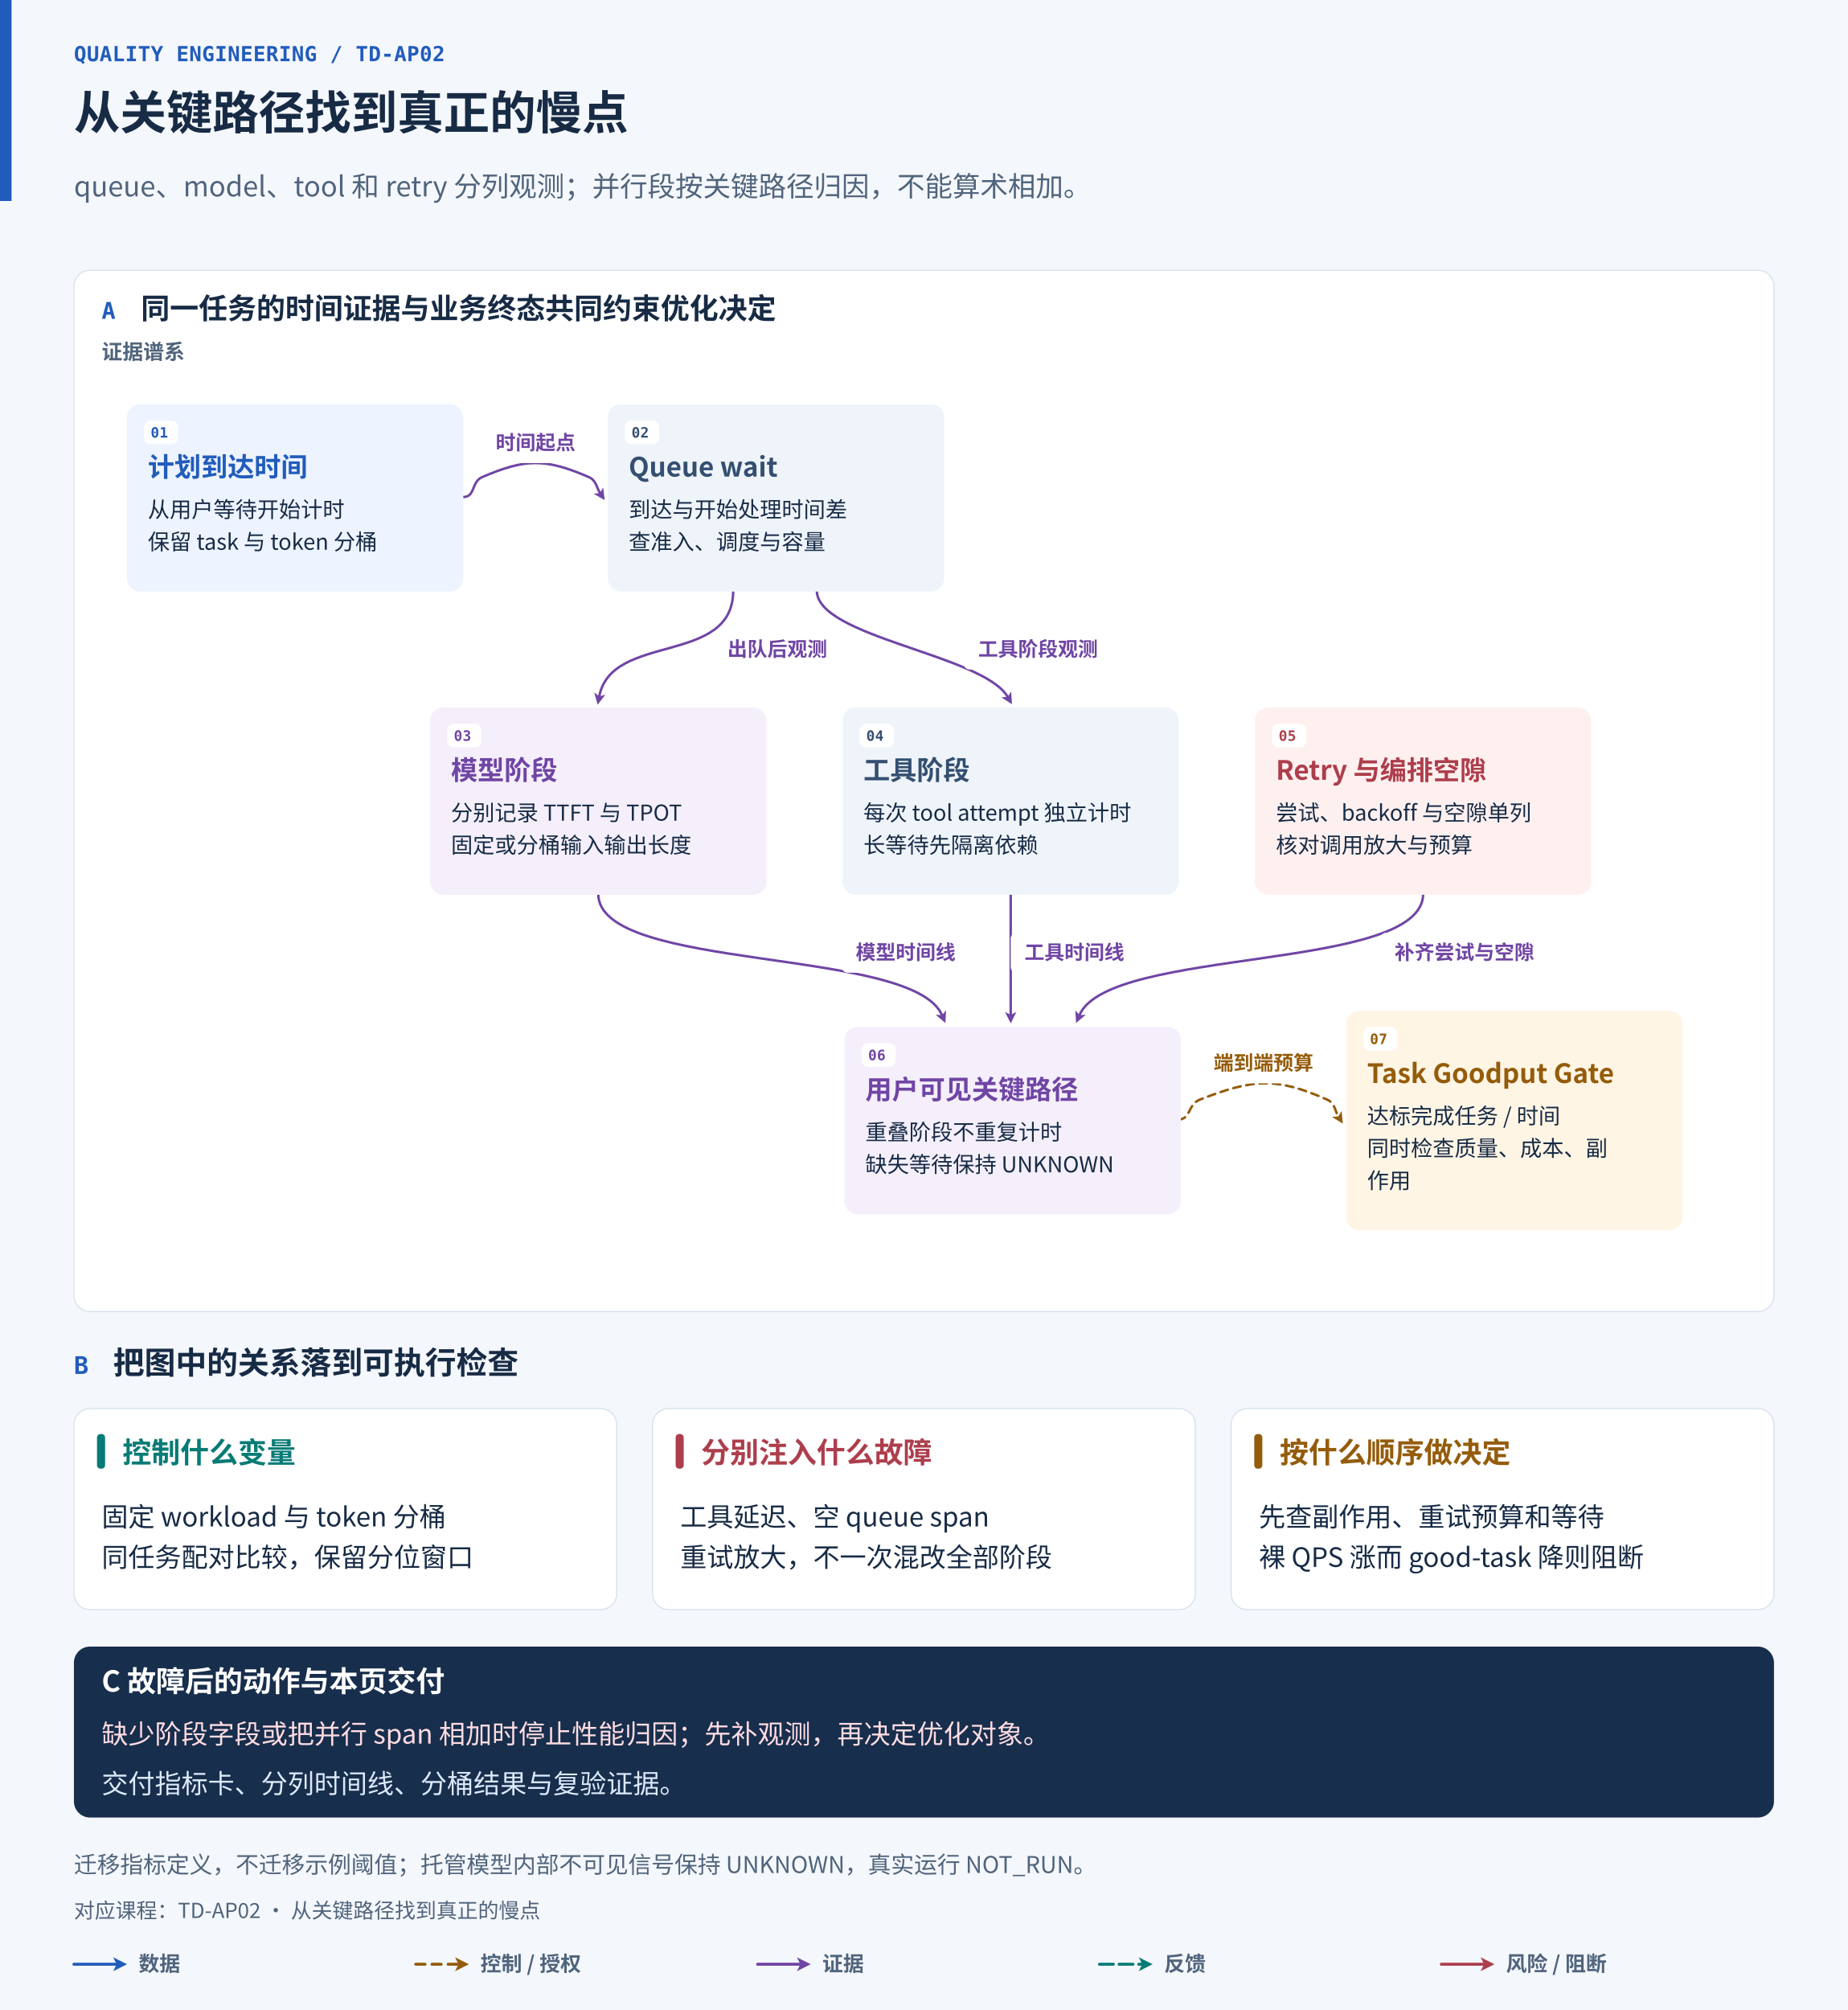
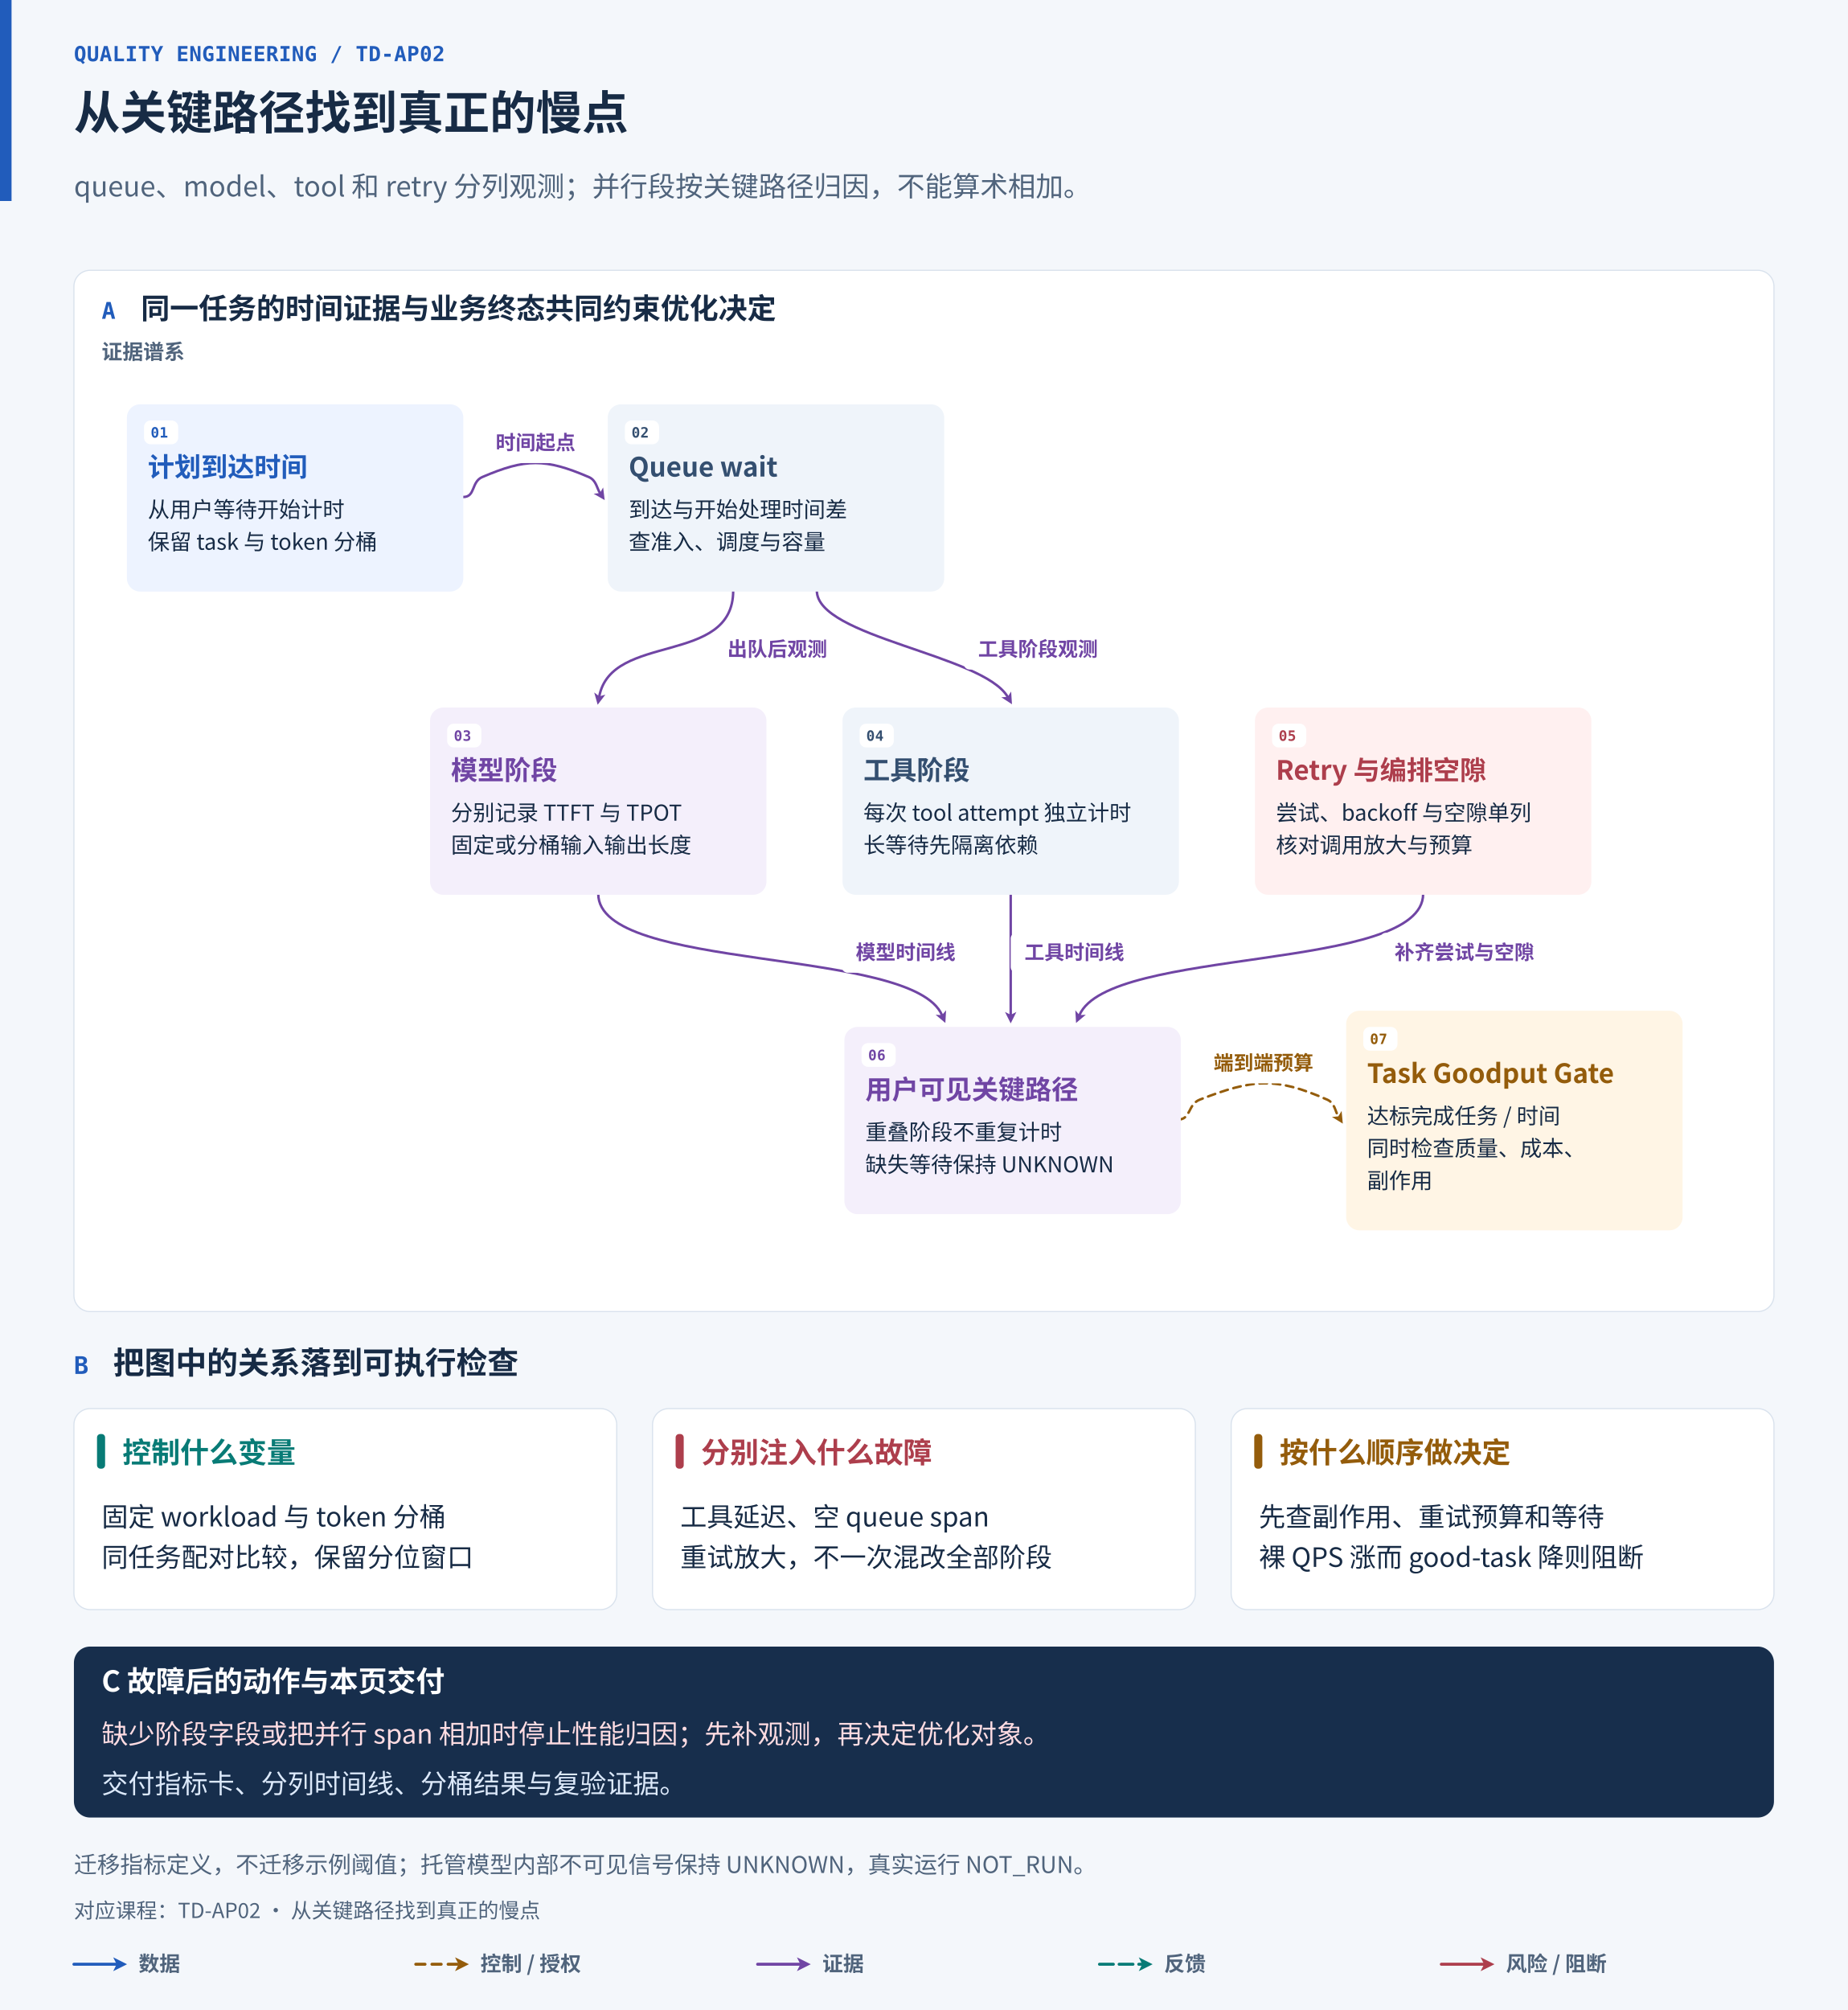
<svg xmlns="http://www.w3.org/2000/svg" width="1600" height="1740" viewBox="0 0 1600 1740" role="img" aria-labelledby="title desc" data-redraw-version="2">
  <style>text{font-family:'PingFang SC','Microsoft YaHei','Noto Sans CJK SC',system-ui,sans-serif}.mono{font-family:'SFMono-Regular',Consolas,monospace;letter-spacing:.25px}</style>
  <defs>
    <marker id="arr-data" markerUnits="userSpaceOnUse" markerWidth="12" markerHeight="12" refX="3" refY="6" orient="auto">
      <path d="M0 0L12 6L0 12L3 6Z" fill="#215cbb" />
    </marker>
    <marker id="arr-control" markerUnits="userSpaceOnUse" markerWidth="12" markerHeight="12" refX="3" refY="6" orient="auto">
      <path d="M0 0L12 6L0 12L3 6Z" fill="#945c0b" />
    </marker>
    <marker id="arr-evidence" markerUnits="userSpaceOnUse" markerWidth="12" markerHeight="12" refX="3" refY="6" orient="auto">
      <path d="M0 0L12 6L0 12L3 6Z" fill="#7045a4" />
    </marker>
    <marker id="arr-feedback" markerUnits="userSpaceOnUse" markerWidth="12" markerHeight="12" refX="3" refY="6" orient="auto">
      <path d="M0 0L12 6L0 12L3 6Z" fill="#087b76" />
    </marker>
    <marker id="arr-risk" markerUnits="userSpaceOnUse" markerWidth="12" markerHeight="12" refX="3" refY="6" orient="auto">
      <path d="M0 0L12 6L0 12L3 6Z" fill="#ad3e4c" />
    </marker>
  </defs>
  <rect width="1600" height="1740" fill="#f4f7fb" />
  <rect width="10" height="174" fill="#215cbb" />
  <text x="64" y="53" font-size="18" fill="#215cbb" font-weight="750" class="mono">QUALITY ENGINEERING  /  TD-AP02</text>
  <text x="64" y="112" font-size="40" fill="#172b45" font-weight="750">从关键路径找到真正的慢点</text>
  <text x="64" y="170" font-size="24" fill="#50647c" font-weight="450">queue、model、tool 和 retry 分列观测；并行段按关键路径归因，不能算术相加。</text>
  <g id="system-graph" data-region="64,234,1472,901.3894439873045">
    <rect x="64" y="234" width="1472" height="901.389" rx="14" fill="#fff" stroke="#d9e2ed" />
    <text x="88" y="276" font-size="20" fill="#215cbb" font-weight="800" class="mono">A</text>
    <text x="122" y="276" font-size="25" fill="#172b45" font-weight="700">同一任务的时间证据与业务终态共同约束优化决定</text>
    <text x="88" y="311" font-size="18" fill="#50647c" font-weight="550">证据谱系</text>
    <g transform="translate(109.8742 350) scale(0.8228518)" data-graph-scale="0.8228517691313035" data-routing="dot">
      <path class="edge edge-evidence" d="M354 97.5 C366.89 97.5 362.15 81.58 374 76.5 C419.75 56.89 440.25 56.89 486 76.5 C493.96 79.91 494.43 88.22 497.8 93.3" fill="none" stroke="#7045a4" stroke-width="2.6" stroke-linecap="round" stroke-linejoin="round" marker-end="url(#arr-evidence)" data-edge-id="e0" data-from="arrival" data-to="queue" />
      <path class="edge edge-evidence" d="M638 196 C638 275.26 510.06 239.64 497.06 307.23" fill="none" stroke="#7045a4" stroke-width="2.6" stroke-linecap="round" stroke-linejoin="round" marker-end="url(#arr-evidence)" data-edge-id="e1" data-from="queue" data-to="model" />
      <path class="edge edge-evidence" d="M726 196 C726 245.01 900.84 263.32 926.8 307.78" fill="none" stroke="#7045a4" stroke-width="2.6" stroke-linecap="round" stroke-linejoin="round" marker-end="url(#arr-evidence)" data-edge-id="e2" data-from="queue" data-to="tool" />
      <path class="edge edge-evidence" d="M496 515 C496 597.53 826.67 570.35 857.68 642.59" fill="none" stroke="#7045a4" stroke-width="2.6" stroke-linecap="round" stroke-linejoin="round" marker-end="url(#arr-evidence)" data-edge-id="e3" data-from="model" data-to="critical" />
      <path class="edge edge-evidence" d="M930 515 C930 572.68 930 589.97 930 642.28" fill="none" stroke="#7045a4" stroke-width="2.6" stroke-linecap="round" stroke-linejoin="round" marker-end="url(#arr-evidence)" data-edge-id="e4" data-from="tool" data-to="critical" />
      <path class="edge edge-evidence" d="M1364 515 C1364 597.53 1033.33 570.35 1002.32 642.59" fill="none" stroke="#7045a4" stroke-width="2.6" stroke-linecap="round" stroke-linejoin="round" marker-end="url(#arr-evidence)" data-edge-id="e5" data-from="retry" data-to="critical" />
      <path class="edge edge-control" d="M1106 752.5 C1119.84 752.5 1116.09 736.51 1129 731.5 C1184.53 709.96 1208.54 707.41 1263 731.5 C1271.12 735.09 1271.39 743.79 1274.7 749.11" fill="none" stroke="#945c0b" stroke-width="2.6" stroke-linecap="round" stroke-linejoin="round" stroke-dasharray="8 6" marker-end="url(#arr-control)" data-edge-id="e6" data-from="critical" data-to="goodput" />
      <g id="node-arrival" class="node node-input" data-region="0,0,354,197">
        <rect x="0" y="0" width="354" height="197" rx="14" fill="#edf3ff" stroke="none" />
        <rect x="18" y="17" width="36" height="25" rx="7" fill="#fff" stroke="none" />
        <text x="25" y="35" font-size="15" fill="#215cbb" font-weight="750" class="mono">01</text>
        <text x="22" y="76" font-size="28" fill="#215cbb" font-weight="700">计划到达时间</text>
        <text x="22" y="119" font-size="23" fill="#172b45" font-weight="450">从用户等待开始计时</text>
        <text x="22" y="153" font-size="23" fill="#172b45" font-weight="450">保留 task 与 token 分桶</text>
      </g>
      <g id="node-queue" class="node node-process" data-region="506,0,354,197">
        <rect x="506" y="0" width="354" height="197" rx="14" fill="#eff4fa" stroke="none" />
        <rect x="524" y="17" width="36" height="25" rx="7" fill="#fff" stroke="none" />
        <text x="531" y="35" font-size="15" fill="#344f70" font-weight="750" class="mono">02</text>
        <text x="528" y="76" font-size="28" fill="#344f70" font-weight="700">Queue wait</text>
        <text x="528" y="119" font-size="23" fill="#172b45" font-weight="450">到达与开始处理时间差</text>
        <text x="528" y="153" font-size="23" fill="#172b45" font-weight="450">查准入、调度与容量</text>
      </g>
      <g id="node-model" class="node node-ai" data-region="319,319,354,197">
        <rect x="319" y="319" width="354" height="197" rx="14" fill="#f4effb" stroke="none" />
        <rect x="337" y="336" width="36" height="25" rx="7" fill="#fff" stroke="none" />
        <text x="344" y="354" font-size="15" fill="#7045a4" font-weight="750" class="mono">03</text>
        <text x="341" y="395" font-size="28" fill="#7045a4" font-weight="700">模型阶段</text>
        <text x="341" y="438" font-size="23" fill="#172b45" font-weight="450">分别记录 TTFT 与 TPOT</text>
        <text x="341" y="472" font-size="23" fill="#172b45" font-weight="450">固定或分桶输入输出长度</text>
      </g>
      <g id="node-tool" class="node node-process" data-region="753,319,354,197">
        <rect x="753" y="319" width="354" height="197" rx="14" fill="#eff4fa" stroke="none" />
        <rect x="771" y="336" width="36" height="25" rx="7" fill="#fff" stroke="none" />
        <text x="778" y="354" font-size="15" fill="#344f70" font-weight="750" class="mono">04</text>
        <text x="775" y="395" font-size="28" fill="#344f70" font-weight="700">工具阶段</text>
        <text x="775" y="438" font-size="23" fill="#172b45" font-weight="450">每次 tool attempt 独立计时</text>
        <text x="775" y="472" font-size="23" fill="#172b45" font-weight="450">长等待先隔离依赖</text>
      </g>
      <g id="node-retry" class="node node-risk" data-region="1187,319,354,197">
        <rect x="1187" y="319" width="354" height="197" rx="14" fill="#fff0f0" stroke="none" />
        <rect x="1205" y="336" width="36" height="25" rx="7" fill="#fff" stroke="none" />
        <text x="1212" y="354" font-size="15" fill="#ad3e4c" font-weight="750" class="mono">05</text>
        <text x="1209" y="395" font-size="28" fill="#ad3e4c" font-weight="700">Retry 与编排空隙</text>
        <text x="1209" y="438" font-size="23" fill="#172b45" font-weight="450">尝试、backoff 与空隙单列</text>
        <text x="1209" y="472" font-size="23" fill="#172b45" font-weight="450">核对调用放大与预算</text>
      </g>
      <g id="node-critical" class="node node-evidence" data-region="755,655,354,197">
        <rect x="755" y="655" width="354" height="197" rx="14" fill="#f4effb" stroke="none" />
        <rect x="773" y="672" width="36" height="25" rx="7" fill="#fff" stroke="none" />
        <text x="780" y="690" font-size="15" fill="#7045a4" font-weight="750" class="mono">06</text>
        <text x="777" y="731" font-size="28" fill="#7045a4" font-weight="700">用户可见关键路径</text>
        <text x="777" y="774" font-size="23" fill="#172b45" font-weight="450">重叠阶段不重复计时</text>
        <text x="777" y="808" font-size="23" fill="#172b45" font-weight="450">缺失等待保持 UNKNOWN</text>
      </g>
      <g id="node-goodput" class="node node-control" data-region="1283,638,354,231">
        <rect x="1283" y="638" width="354" height="231" rx="14" fill="#fff5e5" stroke="none" />
        <rect x="1301" y="655" width="36" height="25" rx="7" fill="#fff" stroke="none" />
        <text x="1308" y="673" font-size="15" fill="#945c0b" font-weight="750" class="mono">07</text>
        <text x="1305" y="714" font-size="28" fill="#945c0b" font-weight="700">Task Goodput Gate</text>
        <text x="1305" y="757" font-size="23" fill="#172b45" font-weight="450">达标完成任务 / 时间</text>
-         <text x="1305" y="791" font-size="23" fill="#172b45" font-weight="450">同时检查质量、成本、副</text>
-         <text x="1305" y="825" font-size="23" fill="#172b45" font-weight="450">作用</text>
+         <text x="1305" y="791" font-size="23" fill="#172b45" font-weight="450">同时检查质量、成本、</text>
+         <text x="1305" y="825" font-size="23" fill="#172b45" font-weight="450">副作用</text>
      </g>
      <rect x="374" y="19.79" width="112" height="42" rx="6" fill="#fff" stroke="none" />
      <text x="430" y="47.79" font-size="21" fill="#7045a4" font-weight="600" text-anchor="middle" class="edge-label" data-edge-id="e0">时间起点</text>
      <rect x="617.39" y="237" width="134" height="42" rx="6" fill="#fff" stroke="none" />
      <text x="684.39" y="265" font-size="21" fill="#7045a4" font-weight="600" text-anchor="middle" class="edge-label" data-edge-id="e1">出队后观测</text>
      <rect x="880.7" y="237" width="156" height="42" rx="6" fill="#fff" stroke="none" />
      <text x="958.7" y="265" font-size="21" fill="#7045a4" font-weight="600" text-anchor="middle" class="edge-label" data-edge-id="e2">工具阶段观测</text>
      <rect x="752.44" y="556" width="134" height="42" rx="6" fill="#fff" stroke="none" />
      <text x="819.44" y="584" font-size="21" fill="#7045a4" font-weight="600" text-anchor="middle" class="edge-label" data-edge-id="e3">模型时间线</text>
      <rect x="930" y="556" width="134" height="42" rx="6" fill="#fff" stroke="none" />
      <text x="997" y="584" font-size="21" fill="#7045a4" font-weight="600" text-anchor="middle" class="edge-label" data-edge-id="e4">工具时间线</text>
      <rect x="1318.9" y="556" width="177" height="42" rx="6" fill="#fff" stroke="none" />
      <text x="1407.4" y="584" font-size="21" fill="#7045a4" font-weight="600" text-anchor="middle" class="edge-label" data-edge-id="e5">补齐尝试与空隙</text>
      <rect x="1129" y="672.38" width="134" height="42" rx="6" fill="#fff" stroke="none" />
      <text x="1196" y="700.38" font-size="21" fill="#945c0b" font-weight="600" text-anchor="middle" class="edge-label" data-edge-id="e6">端到端预算</text>
    </g>
  </g>
  <text x="64" y="1189.389" font-size="21" fill="#215cbb" font-weight="800" class="mono">B</text>
  <text x="98" y="1189.389" font-size="27" fill="#172b45" font-weight="700">把图中的关系落到可执行检查</text>
  <g id="detail-0" data-region="64,1219.3894439873045,470,174">
    <rect x="64" y="1219.389" width="470" height="174" rx="14" fill="#fff" stroke="#d9e2ed" />
    <rect x="84" y="1241.389" width="7" height="30" rx="3" fill="#087b76" stroke="none" />
    <text x="106" y="1266.389" font-size="25" fill="#087b76" font-weight="700">控制什么变量</text>
    <text x="88" y="1321.389" font-size="23" fill="#172b45" font-weight="450">固定 workload 与 token 分桶</text>
    <text x="88" y="1356.389" font-size="23" fill="#172b45" font-weight="450">同任务配对比较，保留分位窗口</text>
  </g>
  <g id="detail-1" data-region="565,1219.3894439873045,470,174">
    <rect x="565" y="1219.389" width="470" height="174" rx="14" fill="#fff" stroke="#d9e2ed" />
    <rect x="585" y="1241.389" width="7" height="30" rx="3" fill="#ad3e4c" stroke="none" />
    <text x="607" y="1266.389" font-size="25" fill="#ad3e4c" font-weight="700">分别注入什么故障</text>
    <text x="589" y="1321.389" font-size="23" fill="#172b45" font-weight="450">工具延迟、空 queue span</text>
    <text x="589" y="1356.389" font-size="23" fill="#172b45" font-weight="450">重试放大，不一次混改全部阶段</text>
  </g>
  <g id="detail-2" data-region="1066,1219.3894439873045,470,174">
    <rect x="1066" y="1219.389" width="470" height="174" rx="14" fill="#fff" stroke="#d9e2ed" />
    <rect x="1086" y="1241.389" width="7" height="30" rx="3" fill="#945c0b" stroke="none" />
    <text x="1108" y="1266.389" font-size="25" fill="#945c0b" font-weight="700">按什么顺序做决定</text>
    <text x="1090" y="1321.389" font-size="23" fill="#172b45" font-weight="450">先查副作用、重试预算和等待</text>
    <text x="1090" y="1356.389" font-size="23" fill="#172b45" font-weight="450">裸 QPS 涨而 good-task 降则阻断</text>
  </g>
  <g id="failure-and-output" data-region="64,1425.3894439873045,1472,148">
    <rect x="64" y="1425.389" width="1472" height="148" rx="14" fill="#172e4c" stroke="none" />
    <text x="88" y="1464.389" font-size="25" fill="#fff" font-weight="700">C  故障后的动作与本页交付</text>
    <text x="88" y="1509.389" font-size="23" fill="#ffdce2" font-weight="450">缺少阶段字段或把并行 span 相加时停止性能归因；先补观测，再决定优化对象。</text>
    <text x="88" y="1552.389" font-size="23" fill="#dce9fa" font-weight="450">交付指标卡、分列时间线、分桶结果与复验证据。</text>
  </g>
  <text x="64" y="1621.389" font-size="20" fill="#50647c" font-weight="450">迁移指标定义，不迁移示例阈值；托管模型内部不可见信号保持 UNKNOWN，真实运行 NOT_RUN。</text>
  <text x="64" y="1660.389" font-size="18" fill="#50647c" font-weight="450">对应课程：TD-AP02 · 从关键路径找到真正的慢点</text>
  <path class="edge edge-data" d="M64 1700.389 L101 1700.389" fill="none" stroke="#215cbb" stroke-width="2.6" stroke-linecap="round" stroke-linejoin="round" marker-end="url(#arr-data)" />
  <text x="120" y="1706.389" font-size="18" fill="#50647c" font-weight="550">数据</text>
  <path class="edge edge-control" d="M360 1700.389 L397 1700.389" fill="none" stroke="#945c0b" stroke-width="2.6" stroke-linecap="round" stroke-linejoin="round" stroke-dasharray="8 6" marker-end="url(#arr-control)" />
  <text x="416" y="1706.389" font-size="18" fill="#50647c" font-weight="550">控制 / 授权</text>
  <path class="edge edge-evidence" d="M656 1700.389 L693 1700.389" fill="none" stroke="#7045a4" stroke-width="2.6" stroke-linecap="round" stroke-linejoin="round" marker-end="url(#arr-evidence)" />
  <text x="712" y="1706.389" font-size="18" fill="#50647c" font-weight="550">证据</text>
  <path class="edge edge-feedback" d="M952 1700.389 L989 1700.389" fill="none" stroke="#087b76" stroke-width="2.6" stroke-linecap="round" stroke-linejoin="round" stroke-dasharray="12 5" marker-end="url(#arr-feedback)" />
  <text x="1008" y="1706.389" font-size="18" fill="#50647c" font-weight="550">反馈</text>
  <path class="edge edge-risk" d="M1248 1700.389 L1285 1700.389" fill="none" stroke="#ad3e4c" stroke-width="2.6" stroke-linecap="round" stroke-linejoin="round" marker-end="url(#arr-risk)" />
  <text x="1304" y="1706.389" font-size="18" fill="#50647c" font-weight="550">风险 / 阻断</text>
</svg>
